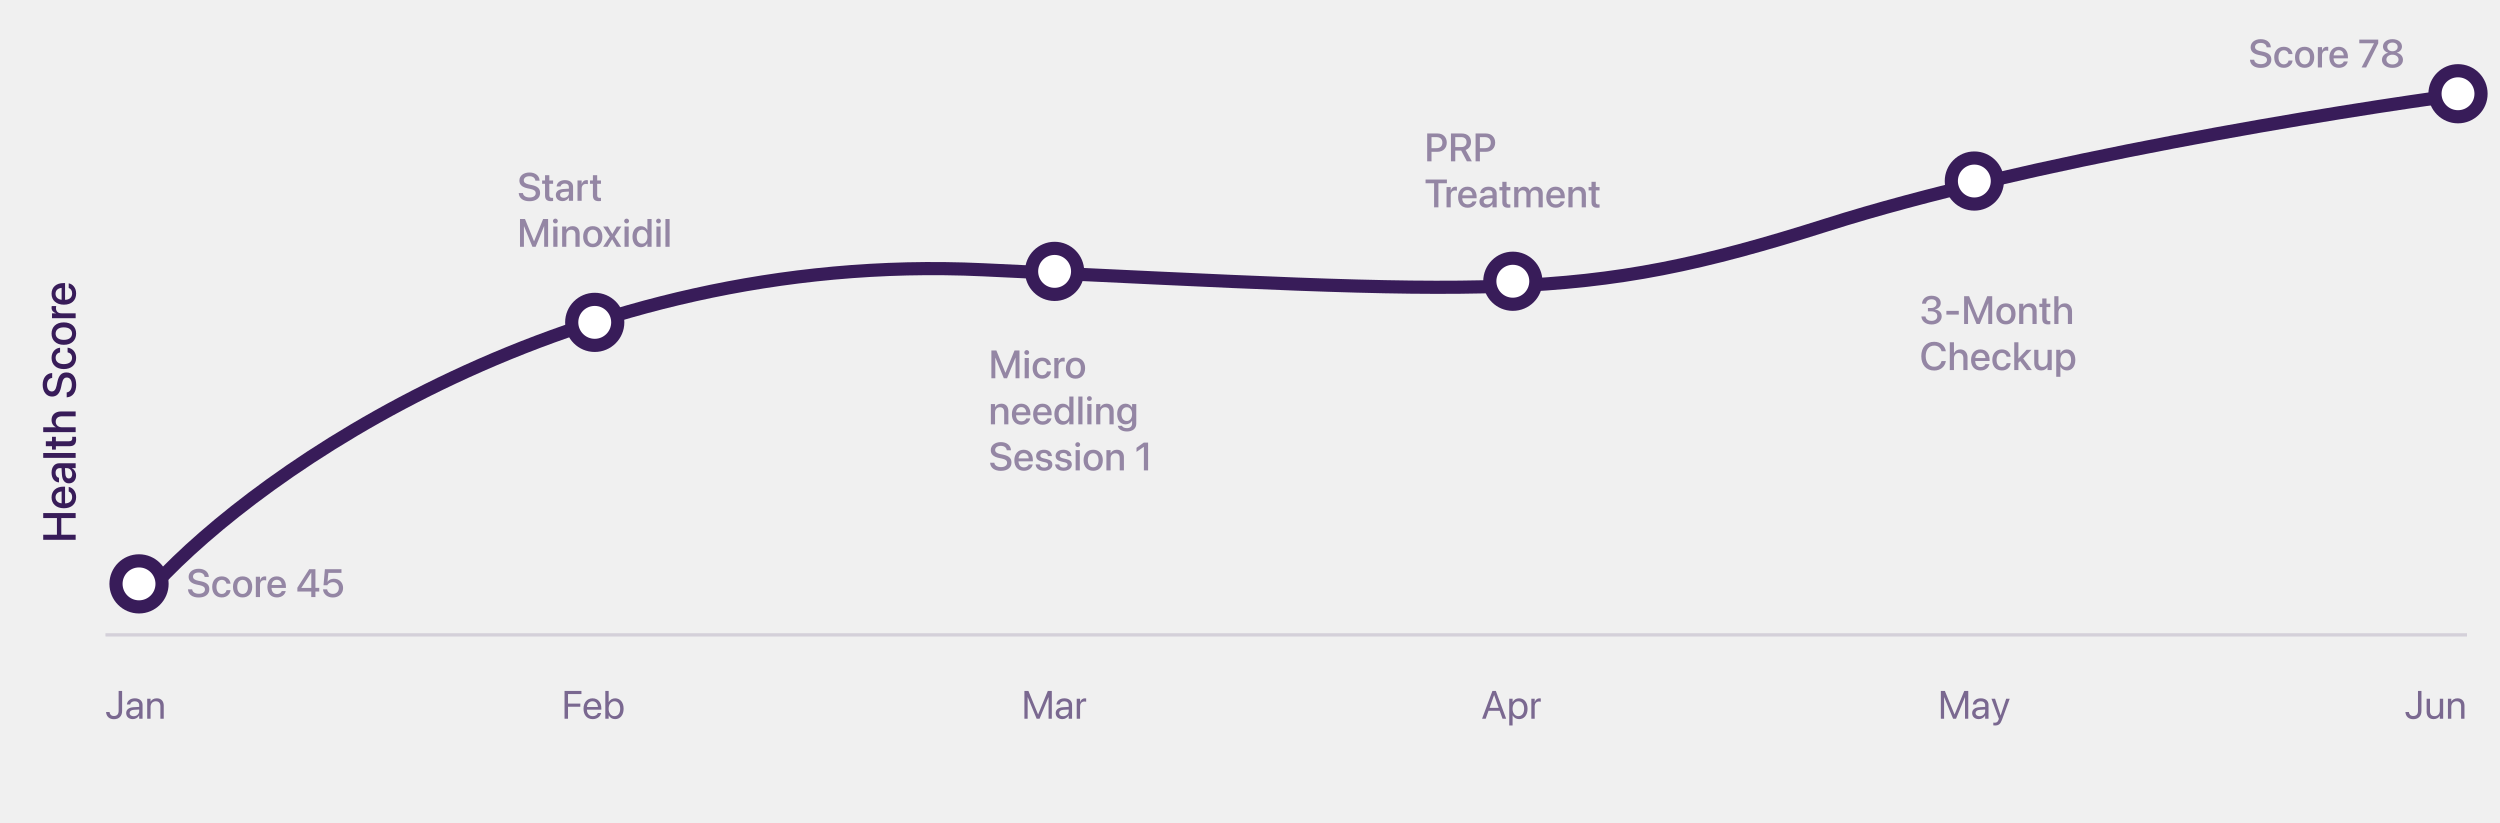
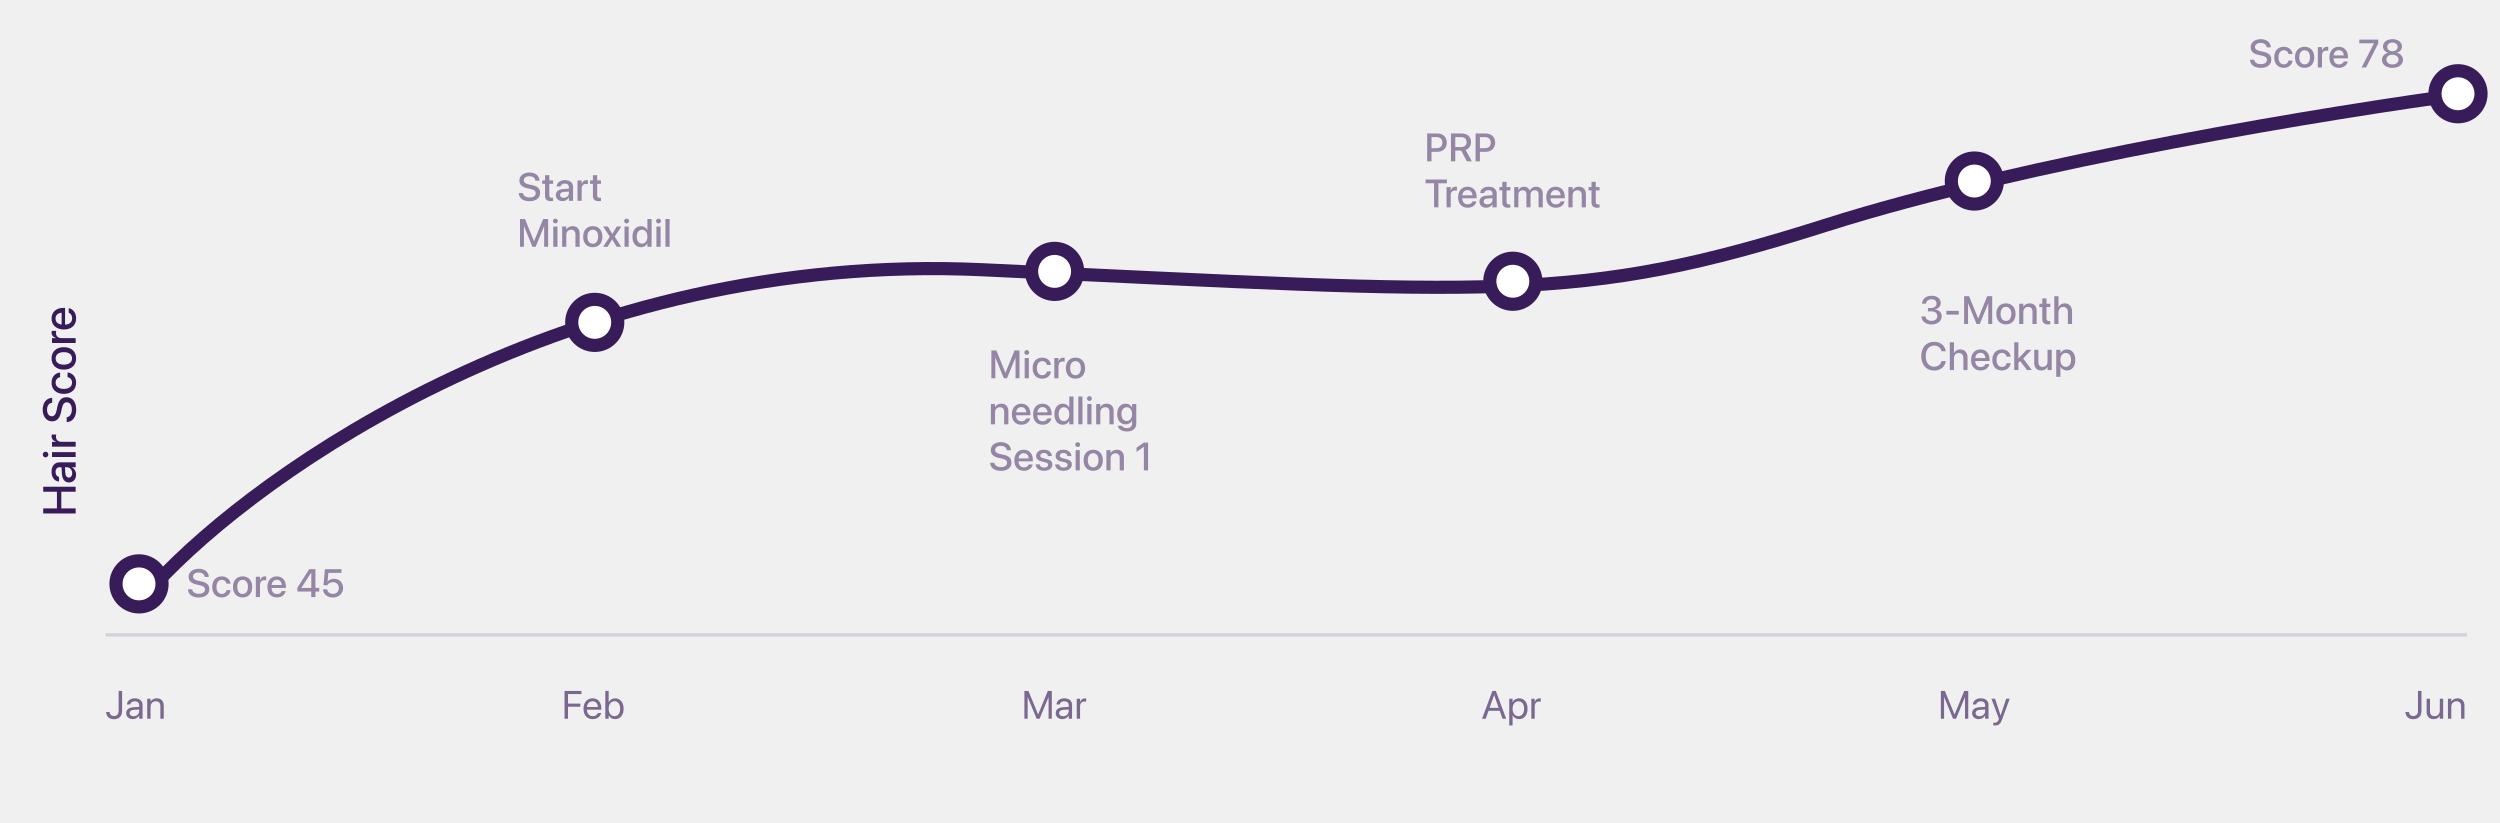
<svg xmlns="http://www.w3.org/2000/svg" width="760" height="250" viewBox="0 0 760 250" fill="none">
-   <path d="M23 164.091L13.136 164.091L13.136 162.56L17.306 162.56L17.306 157.494L13.136 157.494L13.136 155.963L23 155.963L23 157.494L18.632 157.494L18.632 162.56L23 162.56L23 164.091ZM23.144 151.12C23.144 153.232 21.701 154.51 19.432 154.51L19.425 154.51C17.176 154.51 15.672 153.212 15.672 151.195C15.672 149.178 17.121 147.941 19.281 147.941L19.78 147.941L19.78 153.034C21.141 153.006 21.934 152.261 21.934 151.086C21.934 150.211 21.482 149.63 20.942 149.445L20.888 149.424L20.888 148.023L20.963 148.037C22.105 148.269 23.144 149.377 23.144 151.12ZM16.882 151.188C16.882 152.145 17.531 152.883 18.734 153.013L18.734 149.404C17.49 149.527 16.882 150.224 16.882 151.188ZM23.13 144.54C23.13 145.976 22.248 146.94 20.956 146.94L20.942 146.94C19.691 146.94 18.926 145.969 18.823 144.267L18.707 142.312L18.167 142.312C17.374 142.312 16.895 142.824 16.895 143.741C16.895 144.595 17.299 145.121 17.873 145.244L17.935 145.258L17.935 146.653L17.859 146.646C16.622 146.543 15.672 145.47 15.672 143.699C15.672 141.943 16.602 140.828 18.044 140.828L23 140.828L23 142.312L21.865 142.312L21.865 142.339C22.638 142.756 23.13 143.59 23.13 144.54ZM20.922 145.449C21.551 145.449 21.947 144.93 21.947 144.137C21.947 143.098 21.243 142.312 20.307 142.312L19.746 142.312L19.855 144.069C19.91 144.957 20.3 145.449 20.908 145.449L20.922 145.449ZM23 139.198L13.136 139.198L13.136 137.722L23 137.722L23 139.198ZM23.144 133.542C23.144 134.963 22.542 135.647 21.106 135.647L16.984 135.647L16.984 136.679L15.809 136.679L15.809 135.647L13.935 135.647L13.935 134.136L15.809 134.136L15.809 132.79L16.984 132.79L16.984 134.136L21.018 134.136C21.749 134.136 21.968 133.808 21.968 133.186C21.968 133.029 21.954 132.899 21.94 132.79L23.082 132.79C23.109 132.961 23.144 133.241 23.144 133.542ZM23 131.371L13.136 131.371L13.136 129.895L16.991 129.895L16.991 129.861C16.157 129.478 15.672 128.705 15.672 127.632C15.672 126.094 16.82 125.082 18.557 125.082L23 125.082L23 126.559L18.837 126.559C17.648 126.559 16.936 127.16 16.936 128.199C16.936 129.218 17.716 129.895 18.837 129.895L23 129.895L23 131.371ZM23.164 116.982C23.164 119.197 22.111 120.66 20.375 120.783L20.273 120.79L20.273 119.299L20.361 119.286C21.27 119.149 21.838 118.24 21.838 116.92C21.838 115.601 21.243 114.767 20.32 114.767L20.314 114.767C19.52 114.767 19.09 115.307 18.803 116.613L18.577 117.686C18.167 119.621 17.278 120.557 15.815 120.557L15.809 120.557C14.127 120.55 12.972 119.067 12.972 116.982C12.972 114.924 14.093 113.516 15.747 113.414L15.863 113.407L15.863 114.897L15.768 114.904C14.852 115.041 14.298 115.833 14.298 117.002C14.305 118.226 14.886 119.005 15.747 119.005L15.754 119.005C16.492 119.005 16.943 118.445 17.21 117.214L17.436 116.134C17.866 114.097 18.693 113.222 20.218 113.222L20.225 113.222C22.023 113.222 23.164 114.644 23.164 116.982ZM23.144 108.789C23.144 110.888 21.701 112.2 19.398 112.2L19.391 112.2C17.114 112.2 15.672 110.86 15.672 108.81C15.672 106.957 16.861 105.836 18.215 105.713L18.263 105.706L18.263 107.114L18.208 107.128C17.504 107.285 16.909 107.832 16.909 108.796C16.909 109.944 17.866 110.69 19.404 110.69L19.411 110.69C20.983 110.69 21.906 109.931 21.906 108.789C21.906 107.88 21.38 107.299 20.601 107.121L20.546 107.114L20.546 105.693L20.594 105.699C22.036 105.857 23.144 107.06 23.144 108.789ZM23.144 101.417C23.144 103.481 21.715 104.828 19.404 104.828L19.391 104.828C17.094 104.828 15.672 103.468 15.672 101.424C15.672 99.373 17.087 98.006 19.391 98.006L19.404 98.006C21.722 98.006 23.144 99.359 23.144 101.417ZM21.906 101.41C21.906 100.255 20.99 99.516 19.404 99.516L19.391 99.516C17.818 99.516 16.909 100.268 16.909 101.424C16.909 102.558 17.818 103.317 19.391 103.317L19.404 103.317C20.997 103.317 21.906 102.565 21.906 101.41ZM23 96.724L15.809 96.724L15.809 95.248L17.039 95.248L17.039 95.213C16.198 94.981 15.672 94.379 15.672 93.559C15.672 93.347 15.706 93.162 15.727 93.046L17.101 93.046C17.053 93.162 17.019 93.422 17.019 93.709C17.019 94.66 17.641 95.248 18.714 95.248L23 95.248L23 96.724ZM23.144 89.235C23.144 91.348 21.701 92.626 19.432 92.626L19.425 92.626C17.176 92.626 15.672 91.327 15.672 89.311C15.672 87.294 17.121 86.057 19.281 86.057L19.78 86.057L19.78 91.15C21.141 91.122 21.934 90.377 21.934 89.201C21.934 88.326 21.482 87.745 20.942 87.561L20.888 87.54L20.888 86.139L20.963 86.152C22.105 86.385 23.144 87.492 23.144 89.235ZM16.882 89.304C16.882 90.261 17.531 90.999 18.734 91.129L18.734 87.52C17.49 87.643 16.882 88.34 16.882 89.304Z" fill="#381C59" />
+   <path d="M23 156.091L13.136 156.091L13.136 154.56L17.306 154.56L17.306 149.494L13.136 149.494L13.136 147.963L23 147.963L23 149.494L18.632 149.494L18.632 154.56L23 154.56L23 156.091ZM23.13 144.268C23.13 145.704 22.248 146.668 20.956 146.668L20.942 146.668C19.691 146.668 18.926 145.697 18.823 143.995L18.707 142.04L18.167 142.04C17.374 142.04 16.895 142.552 16.895 143.468C16.895 144.323 17.299 144.849 17.873 144.972L17.935 144.986L17.935 146.381L17.859 146.374C16.622 146.271 15.672 145.198 15.672 143.427C15.672 141.671 16.602 140.556 18.044 140.556L23 140.556L23 142.04L21.865 142.04L21.865 142.067C22.638 142.484 23.13 143.318 23.13 144.268ZM20.922 145.177C21.551 145.177 21.947 144.658 21.947 143.865C21.947 142.826 21.243 142.04 20.307 142.04L19.746 142.04L19.855 143.797C19.91 144.685 20.3 145.177 20.908 145.177L20.922 145.177ZM14.701 138.181C14.701 138.659 14.318 139.042 13.854 139.042C13.382 139.042 12.999 138.659 12.999 138.181C12.999 137.696 13.382 137.32 13.854 137.32C14.318 137.32 14.701 137.696 14.701 138.181ZM23 138.919L15.809 138.919L15.809 137.443L23 137.443L23 138.919ZM23 135.778L15.809 135.778L15.809 134.302L17.039 134.302L17.039 134.267C16.198 134.035 15.672 133.434 15.672 132.613C15.672 132.401 15.706 132.217 15.727 132.101L17.101 132.101C17.053 132.217 17.019 132.476 17.019 132.764C17.019 133.714 17.641 134.302 18.714 134.302L23 134.302L23 135.778ZM23.164 124.52C23.164 126.735 22.111 128.197 20.375 128.321L20.273 128.327L20.273 126.837L20.361 126.823C21.27 126.687 21.838 125.778 21.838 124.458C21.838 123.139 21.243 122.305 20.32 122.305L20.314 122.305C19.52 122.305 19.09 122.845 18.803 124.151L18.577 125.224C18.167 127.158 17.278 128.095 15.815 128.095L15.809 128.095C14.127 128.088 12.972 126.605 12.972 124.52C12.972 122.462 14.093 121.054 15.747 120.951L15.863 120.945L15.863 122.435L15.768 122.442C14.852 122.578 14.298 123.371 14.298 124.54C14.305 125.764 14.886 126.543 15.747 126.543L15.754 126.543C16.492 126.543 16.943 125.983 17.21 124.752L17.436 123.672C17.866 121.635 18.693 120.76 20.218 120.76L20.225 120.76C22.023 120.76 23.164 122.182 23.164 124.52ZM23.144 116.327C23.144 118.426 21.701 119.738 19.398 119.738L19.391 119.738C17.114 119.738 15.672 118.398 15.672 116.347C15.672 114.495 16.861 113.374 18.215 113.251L18.263 113.244L18.263 114.652L18.208 114.666C17.504 114.823 16.909 115.37 16.909 116.334C16.909 117.482 17.866 118.227 19.404 118.227L19.411 118.227C20.983 118.227 21.906 117.469 21.906 116.327C21.906 115.418 21.38 114.837 20.601 114.659L20.546 114.652L20.546 113.23L20.594 113.237C22.036 113.394 23.144 114.597 23.144 116.327ZM23.144 108.955C23.144 111.019 21.715 112.366 19.404 112.366L19.391 112.366C17.094 112.366 15.672 111.005 15.672 108.961C15.672 106.911 17.087 105.543 19.391 105.543L19.404 105.543C21.722 105.543 23.144 106.897 23.144 108.955ZM21.906 108.948C21.906 107.792 20.99 107.054 19.404 107.054L19.391 107.054C17.818 107.054 16.909 107.806 16.909 108.961C16.909 110.096 17.818 110.855 19.391 110.855L19.404 110.855C20.997 110.855 21.906 110.103 21.906 108.948ZM23 104.262L15.809 104.262L15.809 102.785L17.039 102.785L17.039 102.751C16.198 102.519 15.672 101.917 15.672 101.097C15.672 100.885 15.706 100.7 15.727 100.584L17.101 100.584C17.053 100.7 17.019 100.96 17.019 101.247C17.019 102.197 17.641 102.785 18.714 102.785L23 102.785L23 104.262ZM23.144 96.773C23.144 98.885 21.701 100.164 19.432 100.164L19.425 100.164C17.176 100.164 15.672 98.865 15.672 96.848C15.672 94.832 17.121 93.594 19.281 93.594L19.78 93.594L19.78 98.687C21.141 98.66 21.934 97.915 21.934 96.739C21.934 95.864 21.482 95.283 20.942 95.098L20.888 95.078L20.888 93.677L20.963 93.69C22.105 93.923 23.144 95.03 23.144 96.773ZM16.882 96.842C16.882 97.799 17.531 98.537 18.734 98.667L18.734 95.057C17.49 95.18 16.882 95.878 16.882 96.842Z" fill="#381C59" />
  <path d="M47.263 177.5C78.918 143.223 173.566 76.138 298.919 82.014C455.61 89.359 479.351 92.506 555.323 68.373C616.1 49.066 710.431 33.746 750 28.5" stroke="#381C59" stroke-width="4" stroke-linecap="round" />
  <mask id="path-3-inside-1_1_2160" fill="white">
    <path d="M32 192.5H750V221.5H32V192.5Z" />
  </mask>
  <path d="M32 192.5V193.5H750V192.5V191.5H32V192.5Z" fill="#381C59" fill-opacity="0.15" mask="url(#path-3-inside-1_1_2160)" />
  <path d="M34.631 218.641C33.166 218.641 32.34 217.732 32.252 216.52L32.246 216.438H33.301L33.307 216.496C33.371 217.135 33.787 217.668 34.625 217.668C35.562 217.668 36.066 217.111 36.066 216.08V210.045H37.121V216.092C37.121 217.691 36.195 218.641 34.631 218.641ZM40.388 218.617C39.175 218.617 38.36 217.885 38.36 216.777V216.766C38.36 215.729 39.169 215.078 40.569 214.996L42.315 214.896V214.387C42.315 213.643 41.829 213.191 40.979 213.191C40.194 213.191 39.702 213.566 39.585 214.111L39.573 214.164H38.589L38.595 214.1C38.682 213.098 39.556 212.289 40.991 212.289C42.432 212.289 43.335 213.068 43.335 214.287V218.5H42.315V217.51H42.292C41.934 218.178 41.202 218.617 40.388 218.617ZM39.403 216.777C39.403 217.363 39.884 217.732 40.616 217.732C41.577 217.732 42.315 217.07 42.315 216.186V215.688L40.686 215.787C39.872 215.834 39.403 216.197 39.403 216.766V216.777ZM44.75 218.5V212.406H45.769V213.273H45.793C46.121 212.705 46.742 212.289 47.668 212.289C49.004 212.289 49.777 213.156 49.777 214.545V218.5H48.758V214.727C48.758 213.736 48.295 213.191 47.357 213.191C46.396 213.191 45.769 213.877 45.769 214.914V218.5H44.75Z" fill="#381C59" fill-opacity="0.64" />
  <path d="M171.62 218.5V210.045H176.753V210.994H172.675V213.9H176.419V214.838H172.675V218.5H171.62ZM180.195 218.617C178.443 218.617 177.389 217.393 177.389 215.477V215.471C177.389 213.584 178.467 212.289 180.131 212.289C181.795 212.289 182.809 213.525 182.809 215.354V215.729H178.42C178.443 216.982 179.135 217.715 180.219 217.715C180.992 217.715 181.537 217.328 181.713 216.807L181.731 216.754H182.733L182.721 216.812C182.522 217.82 181.526 218.617 180.195 218.617ZM180.125 213.191C179.24 213.191 178.549 213.795 178.438 214.932H181.772C181.672 213.748 181.016 213.191 180.125 213.191ZM186.989 218.617C186.116 218.617 185.437 218.178 185.056 217.469H185.032V218.5H184.013V210.045H185.032V213.426H185.056C185.437 212.723 186.146 212.289 187.007 212.289C188.536 212.289 189.579 213.525 189.579 215.447V215.453C189.579 217.375 188.548 218.617 186.989 218.617ZM186.79 217.715C187.868 217.715 188.536 216.854 188.536 215.453V215.447C188.536 214.059 187.868 213.191 186.79 213.191C185.765 213.191 185.026 214.088 185.026 215.447V215.453C185.026 216.818 185.759 217.715 186.79 217.715Z" fill="#381C59" fill-opacity="0.64" />
  <path d="M311.42 218.5V210.045H312.639L315.569 217.17H315.604L318.534 210.045H319.752V218.5H318.768V211.967H318.733L316.032 218.5H315.141L312.44 211.967H312.405V218.5H311.42ZM322.96 218.617C321.747 218.617 320.933 217.885 320.933 216.777V216.766C320.933 215.729 321.742 215.078 323.142 214.996L324.888 214.896V214.387C324.888 213.643 324.402 213.191 323.552 213.191C322.767 213.191 322.275 213.566 322.158 214.111L322.146 214.164H321.162L321.167 214.1C321.255 213.098 322.128 212.289 323.564 212.289C325.005 212.289 325.908 213.068 325.908 214.287V218.5H324.888V217.51H324.865C324.507 218.178 323.775 218.617 322.96 218.617ZM321.976 216.777C321.976 217.363 322.456 217.732 323.189 217.732C324.15 217.732 324.888 217.07 324.888 216.186V215.688L323.259 215.787C322.445 215.834 321.976 216.197 321.976 216.766V216.777ZM327.323 218.5V212.406H328.342V213.438H328.365C328.571 212.734 329.098 212.289 329.783 212.289C329.959 212.289 330.112 212.318 330.194 212.33V213.32C330.112 213.291 329.895 213.262 329.649 213.262C328.858 213.262 328.342 213.812 328.342 214.738V218.5H327.323Z" fill="#381C59" fill-opacity="0.64" />
  <path d="M450.546 218.5L453.693 210.045H454.736L457.876 218.5H456.769L455.914 216.08H452.509L451.654 218.5H450.546ZM454.203 211.311L452.832 215.184H455.597L454.226 211.311H454.203ZM458.811 220.551V212.406H459.83V213.438H459.854C460.235 212.729 460.914 212.289 461.787 212.289C463.346 212.289 464.377 213.531 464.377 215.453V215.459C464.377 217.381 463.334 218.617 461.805 218.617C460.944 218.617 460.235 218.184 459.854 217.48H459.83V220.551H458.811ZM461.588 217.715C462.666 217.715 463.334 216.848 463.334 215.459V215.453C463.334 214.053 462.666 213.191 461.588 213.191C460.557 213.191 459.825 214.088 459.825 215.453V215.459C459.825 216.818 460.563 217.715 461.588 217.715ZM465.529 218.5V212.406H466.548V213.438H466.572C466.777 212.734 467.304 212.289 467.99 212.289C468.165 212.289 468.318 212.318 468.4 212.33V213.32C468.318 213.291 468.101 213.262 467.855 213.262C467.064 213.262 466.548 213.812 466.548 214.738V218.5H465.529Z" fill="#381C59" fill-opacity="0.64" />
  <path d="M590.02 218.5V210.045H591.239L594.169 217.17H594.204L597.134 210.045H598.352V218.5H597.368V211.967H597.333L594.632 218.5H593.741L591.04 211.967H591.005V218.5H590.02ZM601.56 218.617C600.347 218.617 599.533 217.885 599.533 216.777V216.766C599.533 215.729 600.341 215.078 601.742 214.996L603.488 214.896V214.387C603.488 213.643 603.002 213.191 602.152 213.191C601.367 213.191 600.875 213.566 600.757 214.111L600.746 214.164H599.761L599.767 214.1C599.855 213.098 600.728 212.289 602.164 212.289C603.605 212.289 604.507 213.068 604.507 214.287V218.5H603.488V217.51H603.464C603.107 218.178 602.375 218.617 601.56 218.617ZM600.576 216.777C600.576 217.363 601.056 217.732 601.789 217.732C602.75 217.732 603.488 217.07 603.488 216.186V215.688L601.859 215.787C601.045 215.834 600.576 216.197 600.576 216.766V216.777ZM606.508 220.551C606.309 220.551 606.092 220.527 605.963 220.504V219.672C606.051 219.689 606.168 219.707 606.292 219.707C606.936 219.707 607.293 219.543 607.54 218.852L607.663 218.506L605.401 212.406H606.491L608.172 217.48H608.196L609.883 212.406H610.956L608.577 218.881C608.143 220.047 607.61 220.551 606.508 220.551Z" fill="#381C59" fill-opacity="0.64" />
  <path d="M733.631 218.641C732.166 218.641 731.34 217.732 731.252 216.52L731.246 216.438H732.301L732.307 216.496C732.371 217.135 732.787 217.668 733.625 217.668C734.562 217.668 735.066 217.111 735.066 216.08V210.045H736.121V216.092C736.121 217.691 735.195 218.641 733.631 218.641ZM739.804 218.617C738.468 218.617 737.694 217.75 737.694 216.361V212.406H738.714V216.18C738.714 217.17 739.177 217.715 740.114 217.715C741.075 217.715 741.702 217.029 741.702 215.992V212.406H742.722V218.5H741.702V217.633H741.679C741.35 218.201 740.729 218.617 739.804 218.617ZM744.172 218.5V212.406H745.191V213.273H745.215C745.543 212.705 746.164 212.289 747.09 212.289C748.426 212.289 749.199 213.156 749.199 214.545V218.5H748.179V214.727C748.179 213.736 747.717 213.191 746.779 213.191C745.818 213.191 745.191 213.877 745.191 214.914V218.5H744.172Z" fill="#381C59" fill-opacity="0.64" />
  <path d="M687.262 20.641C685.364 20.641 684.11 19.738 684.004 18.25L683.999 18.162H685.276L685.288 18.238C685.405 19.018 686.184 19.504 687.315 19.504C688.446 19.504 689.161 18.994 689.161 18.203V18.197C689.161 17.518 688.698 17.148 687.579 16.902L686.659 16.709C685 16.357 684.198 15.596 684.198 14.342V14.336C684.204 12.895 685.475 11.904 687.262 11.904C689.026 11.904 690.233 12.865 690.321 14.283L690.327 14.383H689.049L689.043 14.301C688.926 13.516 688.247 13.041 687.245 13.041C686.196 13.047 685.528 13.545 685.528 14.283V14.289C685.528 14.922 686.008 15.309 687.063 15.537L687.989 15.73C689.735 16.1 690.485 16.809 690.485 18.115V18.121C690.485 19.662 689.266 20.641 687.262 20.641ZM694.285 20.623C692.486 20.623 691.361 19.387 691.361 17.412V17.406C691.361 15.455 692.509 14.219 694.267 14.219C695.855 14.219 696.816 15.238 696.921 16.398L696.927 16.439H695.72L695.708 16.393C695.574 15.789 695.105 15.279 694.279 15.279C693.294 15.279 692.656 16.1 692.656 17.418V17.424C692.656 18.771 693.306 19.562 694.285 19.562C695.064 19.562 695.562 19.111 695.714 18.443L695.72 18.396H696.939L696.933 18.438C696.798 19.674 695.767 20.623 694.285 20.623ZM700.604 20.623C698.834 20.623 697.68 19.398 697.68 17.418V17.406C697.68 15.438 698.846 14.219 700.598 14.219C702.356 14.219 703.528 15.432 703.528 17.406V17.418C703.528 19.404 702.367 20.623 700.604 20.623ZM700.61 19.562C701.6 19.562 702.233 18.777 702.233 17.418V17.406C702.233 16.059 701.588 15.279 700.598 15.279C699.625 15.279 698.975 16.059 698.975 17.406V17.418C698.975 18.783 699.619 19.562 700.61 19.562ZM704.626 20.5V14.336H705.892V15.391H705.921C706.12 14.67 706.636 14.219 707.339 14.219C707.521 14.219 707.679 14.248 707.778 14.266V15.443C707.679 15.402 707.456 15.373 707.21 15.373C706.396 15.373 705.892 15.906 705.892 16.826V20.5H704.626ZM711.045 20.623C709.234 20.623 708.139 19.387 708.139 17.441V17.436C708.139 15.508 709.252 14.219 710.98 14.219C712.709 14.219 713.77 15.461 713.77 17.312V17.74L709.404 17.74C709.428 18.906 710.066 19.586 711.074 19.586C711.824 19.586 712.322 19.199 712.48 18.736L712.498 18.689H713.699L713.688 18.754C713.488 19.732 712.539 20.623 711.045 20.623ZM710.986 15.256C710.166 15.256 709.533 15.812 709.422 16.844H712.516C712.41 15.777 711.813 15.256 710.986 15.256ZM717.929 20.5L721.685 13.182V13.152L717.226 13.152V12.045L722.98 12.045V13.182L719.306 20.5H717.929ZM727.307 20.641C725.438 20.641 724.114 19.639 724.114 18.209V18.197C724.114 17.131 724.882 16.287 725.983 16.047V16.018C725.04 15.748 724.424 15.045 724.424 14.148V14.137C724.424 12.848 725.626 11.904 727.307 11.904C728.989 11.904 730.196 12.848 730.196 14.137V14.148C730.196 15.045 729.581 15.748 728.637 16.018V16.047C729.739 16.287 730.501 17.131 730.501 18.197V18.209C730.501 19.639 729.182 20.641 727.307 20.641ZM727.307 15.578C728.251 15.578 728.895 15.033 728.895 14.266V14.254C728.895 13.48 728.245 12.941 727.307 12.941C726.37 12.941 725.725 13.48 725.725 14.254V14.266C725.725 15.033 726.37 15.578 727.307 15.578ZM727.307 19.592C728.385 19.592 729.153 18.977 729.153 18.121V18.109C729.153 17.248 728.391 16.627 727.307 16.627C726.223 16.627 725.462 17.248 725.462 18.109V18.121C725.462 18.977 726.229 19.592 727.307 19.592Z" fill="#381C59" fill-opacity="0.5" />
  <circle cx="459.9" cy="85.5" r="7" fill="white" stroke="#381C59" stroke-width="4" />
  <circle cx="180.8" cy="98" r="7" fill="white" stroke="#381C59" stroke-width="4" />
  <circle cx="747.236" cy="28.5" r="7" fill="white" stroke="#381C59" stroke-width="4" />
  <circle cx="600.2" cy="55.035" r="7" fill="white" stroke="#381C59" stroke-width="4" />
  <circle cx="320.6" cy="82.5" r="7" fill="white" stroke="#381C59" stroke-width="4" />
  <circle cx="42.263" cy="177.5" r="7" fill="white" stroke="#381C59" stroke-width="4" />
  <path d="M60.409 181.641C58.511 181.641 57.257 180.738 57.151 179.25L57.145 179.162H58.423L58.435 179.238C58.552 180.018 59.331 180.504 60.462 180.504C61.593 180.504 62.308 179.994 62.308 179.203V179.197C62.308 178.518 61.845 178.148 60.726 177.902L59.806 177.709C58.148 177.357 57.345 176.596 57.345 175.342V175.336C57.351 173.895 58.622 172.904 60.409 172.904C62.173 172.904 63.38 173.865 63.468 175.283L63.474 175.383H62.196L62.19 175.301C62.073 174.516 61.394 174.041 60.392 174.041C59.343 174.047 58.675 174.545 58.675 175.283V175.289C58.675 175.922 59.155 176.309 60.21 176.537L61.136 176.73C62.882 177.1 63.632 177.809 63.632 179.115V179.121C63.632 180.662 62.413 181.641 60.409 181.641ZM67.431 181.623C65.633 181.623 64.508 180.387 64.508 178.412V178.406C64.508 176.455 65.656 175.219 67.414 175.219C69.002 175.219 69.963 176.238 70.068 177.398L70.074 177.439H68.867L68.855 177.393C68.721 176.789 68.252 176.279 67.426 176.279C66.441 176.279 65.803 177.1 65.803 178.418V178.424C65.803 179.771 66.453 180.562 67.431 180.562C68.211 180.562 68.709 180.111 68.861 179.443L68.867 179.396H70.086L70.08 179.438C69.945 180.674 68.914 181.623 67.431 181.623ZM73.751 181.623C71.981 181.623 70.827 180.398 70.827 178.418V178.406C70.827 176.438 71.993 175.219 73.745 175.219C75.503 175.219 76.675 176.432 76.675 178.406V178.418C76.675 180.404 75.514 181.623 73.751 181.623ZM73.757 180.562C74.747 180.562 75.38 179.777 75.38 178.418V178.406C75.38 177.059 74.735 176.279 73.745 176.279C72.772 176.279 72.122 177.059 72.122 178.406V178.418C72.122 179.783 72.766 180.562 73.757 180.562ZM77.773 181.5V175.336H79.039V176.391H79.068C79.267 175.67 79.783 175.219 80.486 175.219C80.668 175.219 80.826 175.248 80.925 175.266V176.443C80.826 176.402 80.603 176.373 80.357 176.373C79.543 176.373 79.039 176.906 79.039 177.826V181.5H77.773ZM84.192 181.623C82.381 181.623 81.286 180.387 81.286 178.441V178.436C81.286 176.508 82.399 175.219 84.127 175.219C85.856 175.219 86.916 176.461 86.916 178.312V178.74H82.551C82.575 179.906 83.213 180.586 84.221 180.586C84.971 180.586 85.469 180.199 85.627 179.736L85.645 179.689H86.846L86.835 179.754C86.635 180.732 85.686 181.623 84.192 181.623ZM84.133 176.256C83.313 176.256 82.68 176.812 82.569 177.844H85.663C85.557 176.777 84.96 176.256 84.133 176.256ZM94.627 181.5V179.818H90.397V178.676L93.989 173.045H95.887V178.717H97.053V179.818H95.887V181.5H94.627ZM91.615 178.734H94.639V174.082H94.604L91.615 178.699V178.734ZM101.193 181.641C99.499 181.641 98.321 180.615 98.204 179.221L98.198 179.15H99.452L99.458 179.197C99.57 179.959 100.261 180.545 101.204 180.545C102.271 180.545 103.015 179.807 103.015 178.758V178.746C103.009 177.709 102.265 176.977 101.216 176.977C100.694 176.977 100.243 177.129 99.903 177.434C99.745 177.568 99.611 177.732 99.499 177.92H98.351L98.767 173.045H103.806V174.152H99.827L99.57 176.83H99.599C99.98 176.262 100.683 175.939 101.515 175.939C103.132 175.939 104.298 177.105 104.298 178.723V178.734C104.298 180.451 103.015 181.641 101.193 181.641Z" fill="#381C59" fill-opacity="0.5" />
  <path d="M160.962 61.175C159.063 61.175 157.81 60.273 157.704 58.785L157.698 58.697H158.976L158.987 58.773C159.104 59.552 159.884 60.039 161.015 60.039C162.146 60.039 162.86 59.529 162.86 58.738V58.732C162.86 58.052 162.397 57.683 161.278 57.437L160.358 57.244C158.7 56.892 157.897 56.13 157.897 54.877V54.871C157.903 53.429 159.175 52.439 160.962 52.439C162.726 52.439 163.933 53.4 164.021 54.818L164.026 54.917H162.749L162.743 54.835C162.626 54.05 161.946 53.576 160.944 53.576C159.896 53.581 159.228 54.08 159.228 54.818V54.824C159.228 55.456 159.708 55.843 160.763 56.072L161.688 56.265C163.435 56.634 164.185 57.343 164.185 58.65V58.656C164.185 60.197 162.966 61.175 160.962 61.175ZM167.498 61.158C166.279 61.158 165.693 60.642 165.693 59.412V55.878H164.808V54.871H165.693V53.265H166.988V54.871H168.142V55.878H166.988V59.335C166.988 59.962 167.269 60.15 167.803 60.15C167.937 60.15 168.049 60.138 168.142 60.127V61.105C167.996 61.128 167.756 61.158 167.498 61.158ZM171.028 61.146C169.798 61.146 168.971 60.39 168.971 59.283V59.271C168.971 58.199 169.803 57.542 171.262 57.455L172.938 57.355V56.892C172.938 56.212 172.499 55.802 171.714 55.802C170.981 55.802 170.53 56.148 170.425 56.64L170.413 56.693H169.218L169.223 56.628C169.311 55.568 170.231 54.753 171.749 54.753C173.255 54.753 174.21 55.55 174.21 56.787V61.035H172.938V60.062H172.915C172.557 60.724 171.843 61.146 171.028 61.146ZM170.249 59.253C170.249 59.792 170.694 60.132 171.374 60.132C172.264 60.132 172.938 59.529 172.938 58.726V58.246L171.432 58.339C170.671 58.386 170.249 58.72 170.249 59.242V59.253ZM175.56 61.035V54.871H176.826V55.925H176.855C177.054 55.205 177.57 54.753 178.273 54.753C178.455 54.753 178.613 54.783 178.713 54.8V55.978C178.613 55.937 178.39 55.908 178.144 55.908C177.33 55.908 176.826 56.441 176.826 57.361V61.035H175.56ZM182.049 61.158C180.831 61.158 180.245 60.642 180.245 59.412V55.878H179.36V54.871H180.245V53.265L181.54 53.265V54.871L182.694 54.871V55.878L181.54 55.878V59.335C181.54 59.962 181.821 60.15 182.354 60.15C182.489 60.15 182.6 60.138 182.694 60.127V61.105C182.547 61.128 182.307 61.158 182.049 61.158ZM158.079 75.035V66.58H159.597L162.333 73.33H162.368L165.11 66.58H166.622V75.035H165.427V68.794H165.386L162.837 75.035H161.864L159.315 68.794H159.274V75.035H158.079ZM168.834 67.921C168.424 67.921 168.096 67.593 168.096 67.195C168.096 66.79 168.424 66.462 168.834 66.462C169.25 66.462 169.572 66.79 169.572 67.195C169.572 67.593 169.25 67.921 168.834 67.921ZM168.201 75.035V68.871H169.467V75.035H168.201ZM170.893 75.035V68.871H172.159V69.802H172.188C172.511 69.175 173.143 68.753 174.075 68.753C175.428 68.753 176.208 69.626 176.208 71.044V75.035H174.936V71.285C174.936 70.359 174.503 69.837 173.624 69.837C172.733 69.837 172.159 70.482 172.159 71.443V75.035H170.893ZM180.201 75.158C178.431 75.158 177.277 73.933 177.277 71.953V71.941C177.277 69.972 178.443 68.753 180.195 68.753C181.953 68.753 183.125 69.966 183.125 71.941V71.953C183.125 73.939 181.964 75.158 180.201 75.158ZM180.207 74.097C181.197 74.097 181.83 73.312 181.83 71.953V71.941C181.83 70.593 181.185 69.814 180.195 69.814C179.222 69.814 178.572 70.593 178.572 71.941V71.953C178.572 73.318 179.216 74.097 180.207 74.097ZM183.338 75.035L185.377 71.959L183.368 68.871H184.792L186.133 71.103H186.163L187.487 68.871H188.887L186.86 71.918L188.864 75.035H187.469L186.104 72.767H186.075L184.709 75.035H183.338ZM190.49 67.921C190.079 67.921 189.751 67.593 189.751 67.195C189.751 66.79 190.079 66.462 190.49 66.462C190.906 66.462 191.228 66.79 191.228 67.195C191.228 67.593 190.906 67.921 190.49 67.921ZM189.857 75.035V68.871H191.122V75.035H189.857ZM194.852 75.158C193.282 75.158 192.274 73.915 192.274 71.953V71.947C192.274 69.984 193.293 68.753 194.84 68.753C195.713 68.753 196.416 69.193 196.785 69.919H196.809V66.58H198.08V75.035H196.809V73.992H196.785C196.416 74.712 195.737 75.158 194.852 75.158ZM195.186 74.068C196.141 74.068 196.815 73.236 196.815 71.953V71.947C196.815 70.669 196.135 69.837 195.186 69.837C194.19 69.837 193.569 70.646 193.569 71.947V71.953C193.569 73.265 194.184 74.068 195.186 74.068ZM200.187 67.921C199.777 67.921 199.448 67.593 199.448 67.195C199.448 66.79 199.777 66.462 200.187 66.462C200.603 66.462 200.925 66.79 200.925 67.195C200.925 67.593 200.603 67.921 200.187 67.921ZM199.554 75.035V68.871H200.819V75.035H199.554ZM202.293 75.035V66.58H203.559V75.035H202.293Z" fill="#381C59" fill-opacity="0.5" />
  <path d="M301.379 115V106.545H302.897L305.633 113.295H305.668L308.411 106.545H309.922V115H308.727V108.76H308.686L306.137 115H305.165L302.616 108.76H302.575V115H301.379ZM312.134 107.887C311.724 107.887 311.396 107.559 311.396 107.16C311.396 106.756 311.724 106.428 312.134 106.428C312.55 106.428 312.872 106.756 312.872 107.16C312.872 107.559 312.55 107.887 312.134 107.887ZM311.501 115V108.836H312.767V115H311.501ZM316.842 115.123C315.043 115.123 313.918 113.887 313.918 111.912V111.906C313.918 109.955 315.067 108.719 316.824 108.719C318.412 108.719 319.373 109.738 319.479 110.898L319.485 110.939H318.278L318.266 110.893C318.131 110.289 317.662 109.779 316.836 109.779C315.852 109.779 315.213 110.6 315.213 111.918V111.924C315.213 113.271 315.864 114.062 316.842 114.062C317.621 114.062 318.119 113.611 318.272 112.943L318.278 112.896H319.496L319.49 112.938C319.356 114.174 318.324 115.123 316.842 115.123ZM320.513 115V108.836H321.778V109.891H321.808C322.007 109.17 322.523 108.719 323.226 108.719C323.407 108.719 323.566 108.748 323.665 108.766V109.943C323.566 109.902 323.343 109.873 323.097 109.873C322.282 109.873 321.778 110.406 321.778 111.326V115H320.513ZM326.949 115.123C325.18 115.123 324.025 113.898 324.025 111.918V111.906C324.025 109.938 325.191 108.719 326.943 108.719C328.701 108.719 329.873 109.932 329.873 111.906V111.918C329.873 113.904 328.713 115.123 326.949 115.123ZM326.955 114.062C327.945 114.062 328.578 113.277 328.578 111.918V111.906C328.578 110.559 327.934 109.779 326.943 109.779C325.971 109.779 325.32 110.559 325.32 111.906V111.918C325.32 113.283 325.965 114.062 326.955 114.062ZM301.227 129V122.836H302.493V123.768H302.522C302.844 123.141 303.477 122.719 304.409 122.719C305.762 122.719 306.542 123.592 306.542 125.01V129H305.27V125.25C305.27 124.324 304.836 123.803 303.958 123.803C303.067 123.803 302.493 124.447 302.493 125.408V129H301.227ZM310.517 129.123C308.706 129.123 307.611 127.887 307.611 125.941V125.936C307.611 124.008 308.724 122.719 310.453 122.719C312.181 122.719 313.242 123.961 313.242 125.812V126.24H308.876C308.9 127.406 309.538 128.086 310.546 128.086C311.296 128.086 311.794 127.699 311.953 127.236L311.97 127.189H313.171L313.16 127.254C312.96 128.232 312.011 129.123 310.517 129.123ZM310.458 123.756C309.638 123.756 309.005 124.312 308.894 125.344H311.988C311.882 124.277 311.285 123.756 310.458 123.756ZM316.977 129.123C315.166 129.123 314.071 127.887 314.071 125.941V125.936C314.071 124.008 315.184 122.719 316.912 122.719C318.641 122.719 319.701 123.961 319.701 125.812V126.24H315.336C315.36 127.406 315.998 128.086 317.006 128.086C317.756 128.086 318.254 127.699 318.412 127.236L318.43 127.189H319.631L319.619 127.254C319.42 128.232 318.471 129.123 316.977 129.123ZM316.918 123.756C316.098 123.756 315.465 124.312 315.354 125.344H318.448C318.342 124.277 317.744 123.756 316.918 123.756ZM323.109 129.123C321.538 129.123 320.53 127.881 320.53 125.918V125.912C320.53 123.949 321.55 122.719 323.097 122.719C323.97 122.719 324.673 123.158 325.042 123.885H325.066V120.545H326.337V129H325.066V127.957H325.042C324.673 128.678 323.993 129.123 323.109 129.123ZM323.443 128.033C324.398 128.033 325.071 127.201 325.071 125.918V125.912C325.071 124.635 324.392 123.803 323.443 123.803C322.446 123.803 321.825 124.611 321.825 125.912V125.918C321.825 127.23 322.441 128.033 323.443 128.033ZM327.805 129V120.545H329.07V129H327.805ZM331.177 121.887C330.767 121.887 330.438 121.559 330.438 121.16C330.438 120.756 330.767 120.428 331.177 120.428C331.593 120.428 331.915 120.756 331.915 121.16C331.915 121.559 331.593 121.887 331.177 121.887ZM330.544 129V122.836H331.809V129H330.544ZM333.236 129V122.836H334.502V123.768H334.531C334.853 123.141 335.486 122.719 336.418 122.719C337.771 122.719 338.551 123.592 338.551 125.01V129H337.279V125.25C337.279 124.324 336.845 123.803 335.967 123.803C335.076 123.803 334.502 124.447 334.502 125.408V129H333.236ZM342.596 131.174C341.014 131.174 340.012 130.441 339.825 129.498L339.819 129.445H341.073L341.096 129.492C341.266 129.885 341.799 130.154 342.59 130.154C343.598 130.154 344.155 129.615 344.155 128.754V127.91H344.126C343.774 128.578 343.071 129.006 342.186 129.006C340.639 129.006 339.62 127.793 339.62 125.871V125.865C339.62 123.932 340.651 122.719 342.215 122.719C343.083 122.719 343.762 123.188 344.126 123.885H344.155V122.836H345.426V128.83C345.426 130.236 344.337 131.174 342.596 131.174ZM342.544 127.975C343.51 127.975 344.155 127.16 344.155 125.889V125.883C344.155 124.617 343.505 123.803 342.544 123.803C341.542 123.803 340.915 124.611 340.915 125.883V125.889C340.915 127.178 341.542 127.975 342.544 127.975ZM304.262 143.141C302.364 143.141 301.11 142.238 301.004 140.75L300.999 140.662H302.276L302.288 140.738C302.405 141.518 303.184 142.004 304.315 142.004C305.446 142.004 306.161 141.494 306.161 140.703V140.697C306.161 140.018 305.698 139.648 304.579 139.402L303.659 139.209C302 138.857 301.198 138.096 301.198 136.842V136.836C301.204 135.395 302.475 134.404 304.262 134.404C306.026 134.404 307.233 135.365 307.321 136.783L307.327 136.883H306.049L306.043 136.801C305.926 136.016 305.247 135.541 304.245 135.541C303.196 135.547 302.528 136.045 302.528 136.783V136.789C302.528 137.422 303.008 137.809 304.063 138.037L304.989 138.23C306.735 138.6 307.485 139.309 307.485 140.615V140.621C307.485 142.162 306.266 143.141 304.262 143.141ZM311.267 143.123C309.456 143.123 308.361 141.887 308.361 139.941V139.936C308.361 138.008 309.474 136.719 311.203 136.719C312.931 136.719 313.992 137.961 313.992 139.812V140.24H309.626C309.65 141.406 310.288 142.086 311.296 142.086C312.046 142.086 312.544 141.699 312.703 141.236L312.72 141.189H313.921L313.91 141.254C313.71 142.232 312.761 143.123 311.267 143.123ZM311.208 137.756C310.388 137.756 309.755 138.312 309.644 139.344H312.738C312.632 138.277 312.035 137.756 311.208 137.756ZM317.405 143.123C315.864 143.123 314.961 142.361 314.832 141.236L314.826 141.184H316.08L316.092 141.242C316.209 141.811 316.631 142.145 317.41 142.145C318.172 142.145 318.629 141.828 318.629 141.33V141.324C318.629 140.926 318.407 140.697 317.744 140.539L316.737 140.311C315.565 140.041 314.985 139.479 314.985 138.582V138.576C314.985 137.475 315.946 136.719 317.364 136.719C318.823 136.719 319.701 137.533 319.766 138.582L319.772 138.652H318.582L318.576 138.611C318.5 138.072 318.078 137.697 317.364 137.697C316.684 137.697 316.256 138.02 316.256 138.512V138.518C316.256 138.898 316.508 139.156 317.17 139.314L318.172 139.543C319.432 139.836 319.912 140.334 319.912 141.219V141.225C319.912 142.35 318.858 143.123 317.405 143.123ZM323.325 143.123C321.784 143.123 320.882 142.361 320.753 141.236L320.747 141.184H322.001L322.013 141.242C322.13 141.811 322.552 142.145 323.331 142.145C324.093 142.145 324.55 141.828 324.55 141.33V141.324C324.55 140.926 324.327 140.697 323.665 140.539L322.657 140.311C321.485 140.041 320.905 139.479 320.905 138.582V138.576C320.905 137.475 321.866 136.719 323.284 136.719C324.743 136.719 325.622 137.533 325.687 138.582L325.693 138.652H324.503L324.497 138.611C324.421 138.072 323.999 137.697 323.284 137.697C322.605 137.697 322.177 138.02 322.177 138.512V138.518C322.177 138.898 322.429 139.156 323.091 139.314L324.093 139.543C325.353 139.836 325.833 140.334 325.833 141.219V141.225C325.833 142.35 324.778 143.123 323.325 143.123ZM327.623 135.887C327.213 135.887 326.885 135.559 326.885 135.16C326.885 134.756 327.213 134.428 327.623 134.428C328.039 134.428 328.361 134.756 328.361 135.16C328.361 135.559 328.039 135.887 327.623 135.887ZM326.99 143V136.836H328.256V143H326.99ZM332.331 143.123C330.561 143.123 329.407 141.898 329.407 139.918V139.906C329.407 137.938 330.573 136.719 332.325 136.719C334.083 136.719 335.255 137.932 335.255 139.906V139.918C335.255 141.904 334.095 143.123 332.331 143.123ZM332.337 142.062C333.327 142.062 333.96 141.277 333.96 139.918V139.906C333.96 138.559 333.315 137.779 332.325 137.779C331.352 137.779 330.702 138.559 330.702 139.906V139.918C330.702 141.283 331.347 142.062 332.337 142.062ZM336.353 143V136.836H337.619V137.768H337.648C337.97 137.141 338.603 136.719 339.535 136.719C340.888 136.719 341.668 137.592 341.668 139.01V143H340.396V139.25C340.396 138.324 339.963 137.803 339.084 137.803C338.193 137.803 337.619 138.447 337.619 139.408V143H336.353ZM347.738 143V135.846H347.709L345.5 137.369V136.127L347.726 134.545H349.021V143H347.738Z" fill="#381C59" fill-opacity="0.5" />
  <path d="M433.865 49.035V40.58H437.012C438.67 40.58 439.818 41.693 439.818 43.351V43.363C439.818 45.015 438.67 46.146 437.012 46.146H435.178V49.035H433.865ZM436.684 41.687H435.178V45.044H436.684C437.826 45.044 438.482 44.429 438.482 43.369V43.357C438.482 42.302 437.826 41.687 436.684 41.687ZM441.087 49.035V40.58H444.368C446.097 40.58 447.186 41.581 447.186 43.169V43.181C447.186 44.33 446.559 45.244 445.546 45.589L447.438 49.035H445.927L444.204 45.789H442.399V49.035H441.087ZM442.399 44.71H444.239C445.253 44.71 445.833 44.154 445.833 43.193V43.181C445.833 42.244 445.212 41.681 444.204 41.681H442.399V44.71ZM448.578 49.035V40.58H451.724C453.383 40.58 454.531 41.693 454.531 43.351V43.363C454.531 45.015 453.383 46.146 451.724 46.146H449.89V49.035H448.578ZM451.396 41.687H449.89V45.044H451.396C452.539 45.044 453.195 44.429 453.195 43.369V43.357C453.195 42.302 452.539 41.687 451.396 41.687ZM435.963 63.035V55.71H433.373V54.58H439.859V55.71H437.275V63.035H435.963ZM439.751 63.035V56.871H441.016V57.925H441.046C441.245 57.205 441.761 56.753 442.464 56.753C442.645 56.753 442.804 56.783 442.903 56.8V57.978C442.804 57.937 442.581 57.908 442.335 57.908C441.52 57.908 441.016 58.441 441.016 59.361V63.035H439.751ZM446.17 63.158C444.359 63.158 443.263 61.921 443.263 59.976V59.97C443.263 58.042 444.377 56.753 446.105 56.753C447.834 56.753 448.894 57.996 448.894 59.847V60.275H444.529C444.552 61.441 445.191 62.121 446.199 62.121C446.949 62.121 447.447 61.734 447.605 61.271L447.623 61.224H448.824L448.812 61.289C448.613 62.267 447.664 63.158 446.17 63.158ZM446.111 57.791C445.291 57.791 444.658 58.347 444.547 59.378H447.64C447.535 58.312 446.937 57.791 446.111 57.791ZM451.809 63.146C450.579 63.146 449.753 62.39 449.753 61.283V61.271C449.753 60.199 450.585 59.542 452.044 59.455L453.719 59.355V58.892C453.719 58.212 453.28 57.802 452.495 57.802C451.762 57.802 451.311 58.148 451.206 58.64L451.194 58.693H449.999L450.005 58.628C450.092 57.568 451.012 56.753 452.53 56.753C454.036 56.753 454.991 57.55 454.991 58.787V63.035H453.719V62.062H453.696C453.339 62.724 452.624 63.146 451.809 63.146ZM451.03 61.253C451.03 61.792 451.475 62.132 452.155 62.132C453.046 62.132 453.719 61.529 453.719 60.726V60.246L452.214 60.339C451.452 60.386 451.03 60.72 451.03 61.242V61.253ZM458.503 63.158C457.285 63.158 456.699 62.642 456.699 61.412V57.878H455.814V56.871H456.699V55.265H457.994V56.871H459.148V57.878H457.994V61.335C457.994 61.962 458.275 62.15 458.808 62.15C458.943 62.15 459.054 62.138 459.148 62.127V63.105C459.001 63.128 458.761 63.158 458.503 63.158ZM460.317 63.035V56.871H461.582V57.826H461.612C461.875 57.181 462.502 56.753 463.311 56.753C464.161 56.753 464.782 57.193 465.028 57.966H465.057C465.373 57.216 466.1 56.753 466.979 56.753C468.198 56.753 468.995 57.562 468.995 58.798V63.035H467.723V59.103C467.723 58.3 467.295 57.837 466.545 57.837C465.795 57.837 465.274 58.4 465.274 59.179V63.035H464.032V59.009C464.032 58.294 463.58 57.837 462.866 57.837C462.116 57.837 461.582 58.429 461.582 59.226V63.035H460.317ZM472.97 63.158C471.159 63.158 470.064 61.921 470.064 59.976V59.97C470.064 58.042 471.177 56.753 472.906 56.753C474.634 56.753 475.695 57.996 475.695 59.847V60.275H471.329C471.353 61.441 471.991 62.121 472.999 62.121C473.749 62.121 474.247 61.734 474.406 61.271L474.423 61.224H475.624L475.613 61.289C475.413 62.267 474.464 63.158 472.97 63.158ZM472.911 57.791C472.091 57.791 471.458 58.347 471.347 59.378H474.441C474.335 58.312 473.738 57.791 472.911 57.791ZM476.799 63.035V56.871H478.065V57.802H478.094C478.416 57.175 479.049 56.753 479.981 56.753C481.334 56.753 482.113 57.627 482.113 59.044V63.035H480.842V59.285C480.842 58.359 480.408 57.837 479.529 57.837C478.639 57.837 478.065 58.482 478.065 59.443V63.035H476.799ZM485.62 63.158C484.401 63.158 483.815 62.642 483.815 61.412V57.878H482.931V56.871H483.815V55.265H485.11V56.871H486.265V57.878H485.11V61.335C485.11 61.962 485.392 62.15 485.925 62.15C486.06 62.15 486.171 62.138 486.265 62.127V63.105C486.118 63.128 485.878 63.158 485.62 63.158Z" fill="#381C59" fill-opacity="0.5" />
  <path d="M587.209 98.641C585.404 98.641 584.227 97.656 584.109 96.279L584.104 96.203H585.363L585.369 96.268C585.451 97.018 586.16 97.545 587.209 97.545C588.24 97.545 588.938 96.971 588.938 96.15V96.139C588.938 95.184 588.246 94.65 587.115 94.65H586.09V93.631H587.08C588.047 93.631 588.703 93.062 588.703 92.277V92.266C588.703 91.451 588.152 90.977 587.197 90.977C586.26 90.977 585.604 91.469 585.521 92.254L585.516 92.307H584.285L584.291 92.248C584.42 90.836 585.545 89.904 587.197 89.904C588.879 89.904 589.98 90.795 589.98 92.096V92.107C589.98 93.156 589.23 93.859 588.199 94.076V94.106C589.441 94.217 590.273 94.967 590.273 96.15V96.162C590.273 97.609 589.002 98.641 587.209 98.641ZM591.7 95.641V94.498H595.468V95.641H591.7ZM597.088 98.5V90.045H598.605L601.342 96.795H601.377L604.119 90.045H605.631V98.5H604.435V92.26H604.394L601.845 98.5H600.873L598.324 92.26H598.283V98.5H597.088ZM609.805 98.623C608.036 98.623 606.881 97.398 606.881 95.418V95.406C606.881 93.438 608.048 92.219 609.799 92.219C611.557 92.219 612.729 93.432 612.729 95.406V95.418C612.729 97.404 611.569 98.623 609.805 98.623ZM609.811 97.562C610.801 97.562 611.434 96.777 611.434 95.418V95.406C611.434 94.059 610.79 93.279 609.799 93.279C608.827 93.279 608.176 94.059 608.176 95.406V95.418C608.176 96.783 608.821 97.562 609.811 97.562ZM613.828 98.5V92.336H615.093V93.268H615.123C615.445 92.641 616.078 92.219 617.009 92.219C618.363 92.219 619.142 93.092 619.142 94.51V98.5H617.871V94.75C617.871 93.824 617.437 93.303 616.558 93.303C615.667 93.303 615.093 93.947 615.093 94.908V98.5H613.828ZM622.649 98.623C621.43 98.623 620.844 98.107 620.844 96.877V93.344H619.959V92.336H620.844V90.731H622.139V92.336H623.293V93.344H622.139V96.801C622.139 97.428 622.42 97.615 622.954 97.615C623.088 97.615 623.2 97.603 623.293 97.592V98.57C623.147 98.594 622.907 98.623 622.649 98.623ZM624.509 98.5V90.045H625.775V93.35H625.804C626.132 92.635 626.794 92.219 627.714 92.219C629.033 92.219 629.9 93.203 629.9 94.691V98.5H628.634V94.932C628.634 93.912 628.118 93.303 627.228 93.303C626.355 93.303 625.775 93.971 625.775 94.932V98.5H624.509ZM587.994 112.641C585.598 112.641 584.074 110.953 584.074 108.27V108.264C584.074 105.58 585.598 103.904 587.994 103.904C589.857 103.904 591.258 105.053 591.521 106.723L591.533 106.775H590.232L590.197 106.658C589.916 105.668 589.131 105.064 587.994 105.064C586.424 105.064 585.416 106.307 585.416 108.264V108.27C585.416 110.227 586.43 111.48 587.994 111.48C589.119 111.48 589.898 110.895 590.215 109.822L590.232 109.77H591.533L591.527 109.828C591.264 111.51 589.863 112.641 587.994 112.641ZM592.737 112.5V104.045H594.003V107.35H594.032C594.36 106.635 595.022 106.219 595.942 106.219C597.261 106.219 598.128 107.203 598.128 108.691V112.5H596.862V108.932C596.862 107.912 596.347 107.303 595.456 107.303C594.583 107.303 594.003 107.971 594.003 108.932V112.5H592.737ZM602.109 112.623C600.299 112.623 599.203 111.387 599.203 109.441V109.436C599.203 107.508 600.316 106.219 602.045 106.219C603.773 106.219 604.834 107.461 604.834 109.312V109.74H600.469C600.492 110.906 601.131 111.586 602.138 111.586C602.888 111.586 603.386 111.199 603.545 110.736L603.562 110.689H604.763L604.752 110.754C604.552 111.732 603.603 112.623 602.109 112.623ZM602.051 107.256C601.23 107.256 600.597 107.812 600.486 108.844H603.58C603.474 107.777 602.877 107.256 602.051 107.256ZM608.587 112.623C606.788 112.623 605.663 111.387 605.663 109.412V109.406C605.663 107.455 606.811 106.219 608.569 106.219C610.157 106.219 611.118 107.238 611.223 108.398L611.229 108.439H610.022L610.01 108.393C609.876 107.789 609.407 107.279 608.581 107.279C607.596 107.279 606.958 108.1 606.958 109.418V109.424C606.958 110.771 607.608 111.562 608.587 111.562C609.366 111.562 609.864 111.111 610.016 110.443L610.022 110.396H611.241L611.235 110.438C611.1 111.674 610.069 112.623 608.587 112.623ZM612.328 112.5V104.045H613.593V108.967H613.623L616.095 106.336H617.584L615.052 108.996L617.683 112.5H616.212L614.121 109.758L613.593 110.279V112.5H612.328ZM620.534 112.623C619.18 112.623 618.407 111.75 618.407 110.332V106.336H619.672V110.086C619.672 111.018 620.106 111.533 620.985 111.533C621.875 111.533 622.45 110.895 622.45 109.934V106.336H623.721V112.5H622.45V111.574H622.42C622.098 112.195 621.471 112.623 620.534 112.623ZM625.095 114.551V106.336H626.361V107.396H626.39C626.759 106.664 627.439 106.219 628.318 106.219C629.888 106.219 630.896 107.449 630.896 109.418V109.424C630.896 111.387 629.882 112.623 628.335 112.623C627.462 112.623 626.753 112.178 626.39 111.463H626.361V114.551H625.095ZM627.99 111.533C628.986 111.533 629.607 110.725 629.607 109.424V109.418C629.607 108.105 628.98 107.303 627.99 107.303C627.029 107.303 626.355 108.135 626.355 109.418V109.424C626.355 110.701 627.034 111.533 627.99 111.533Z" fill="#381C59" fill-opacity="0.5" />
</svg>
